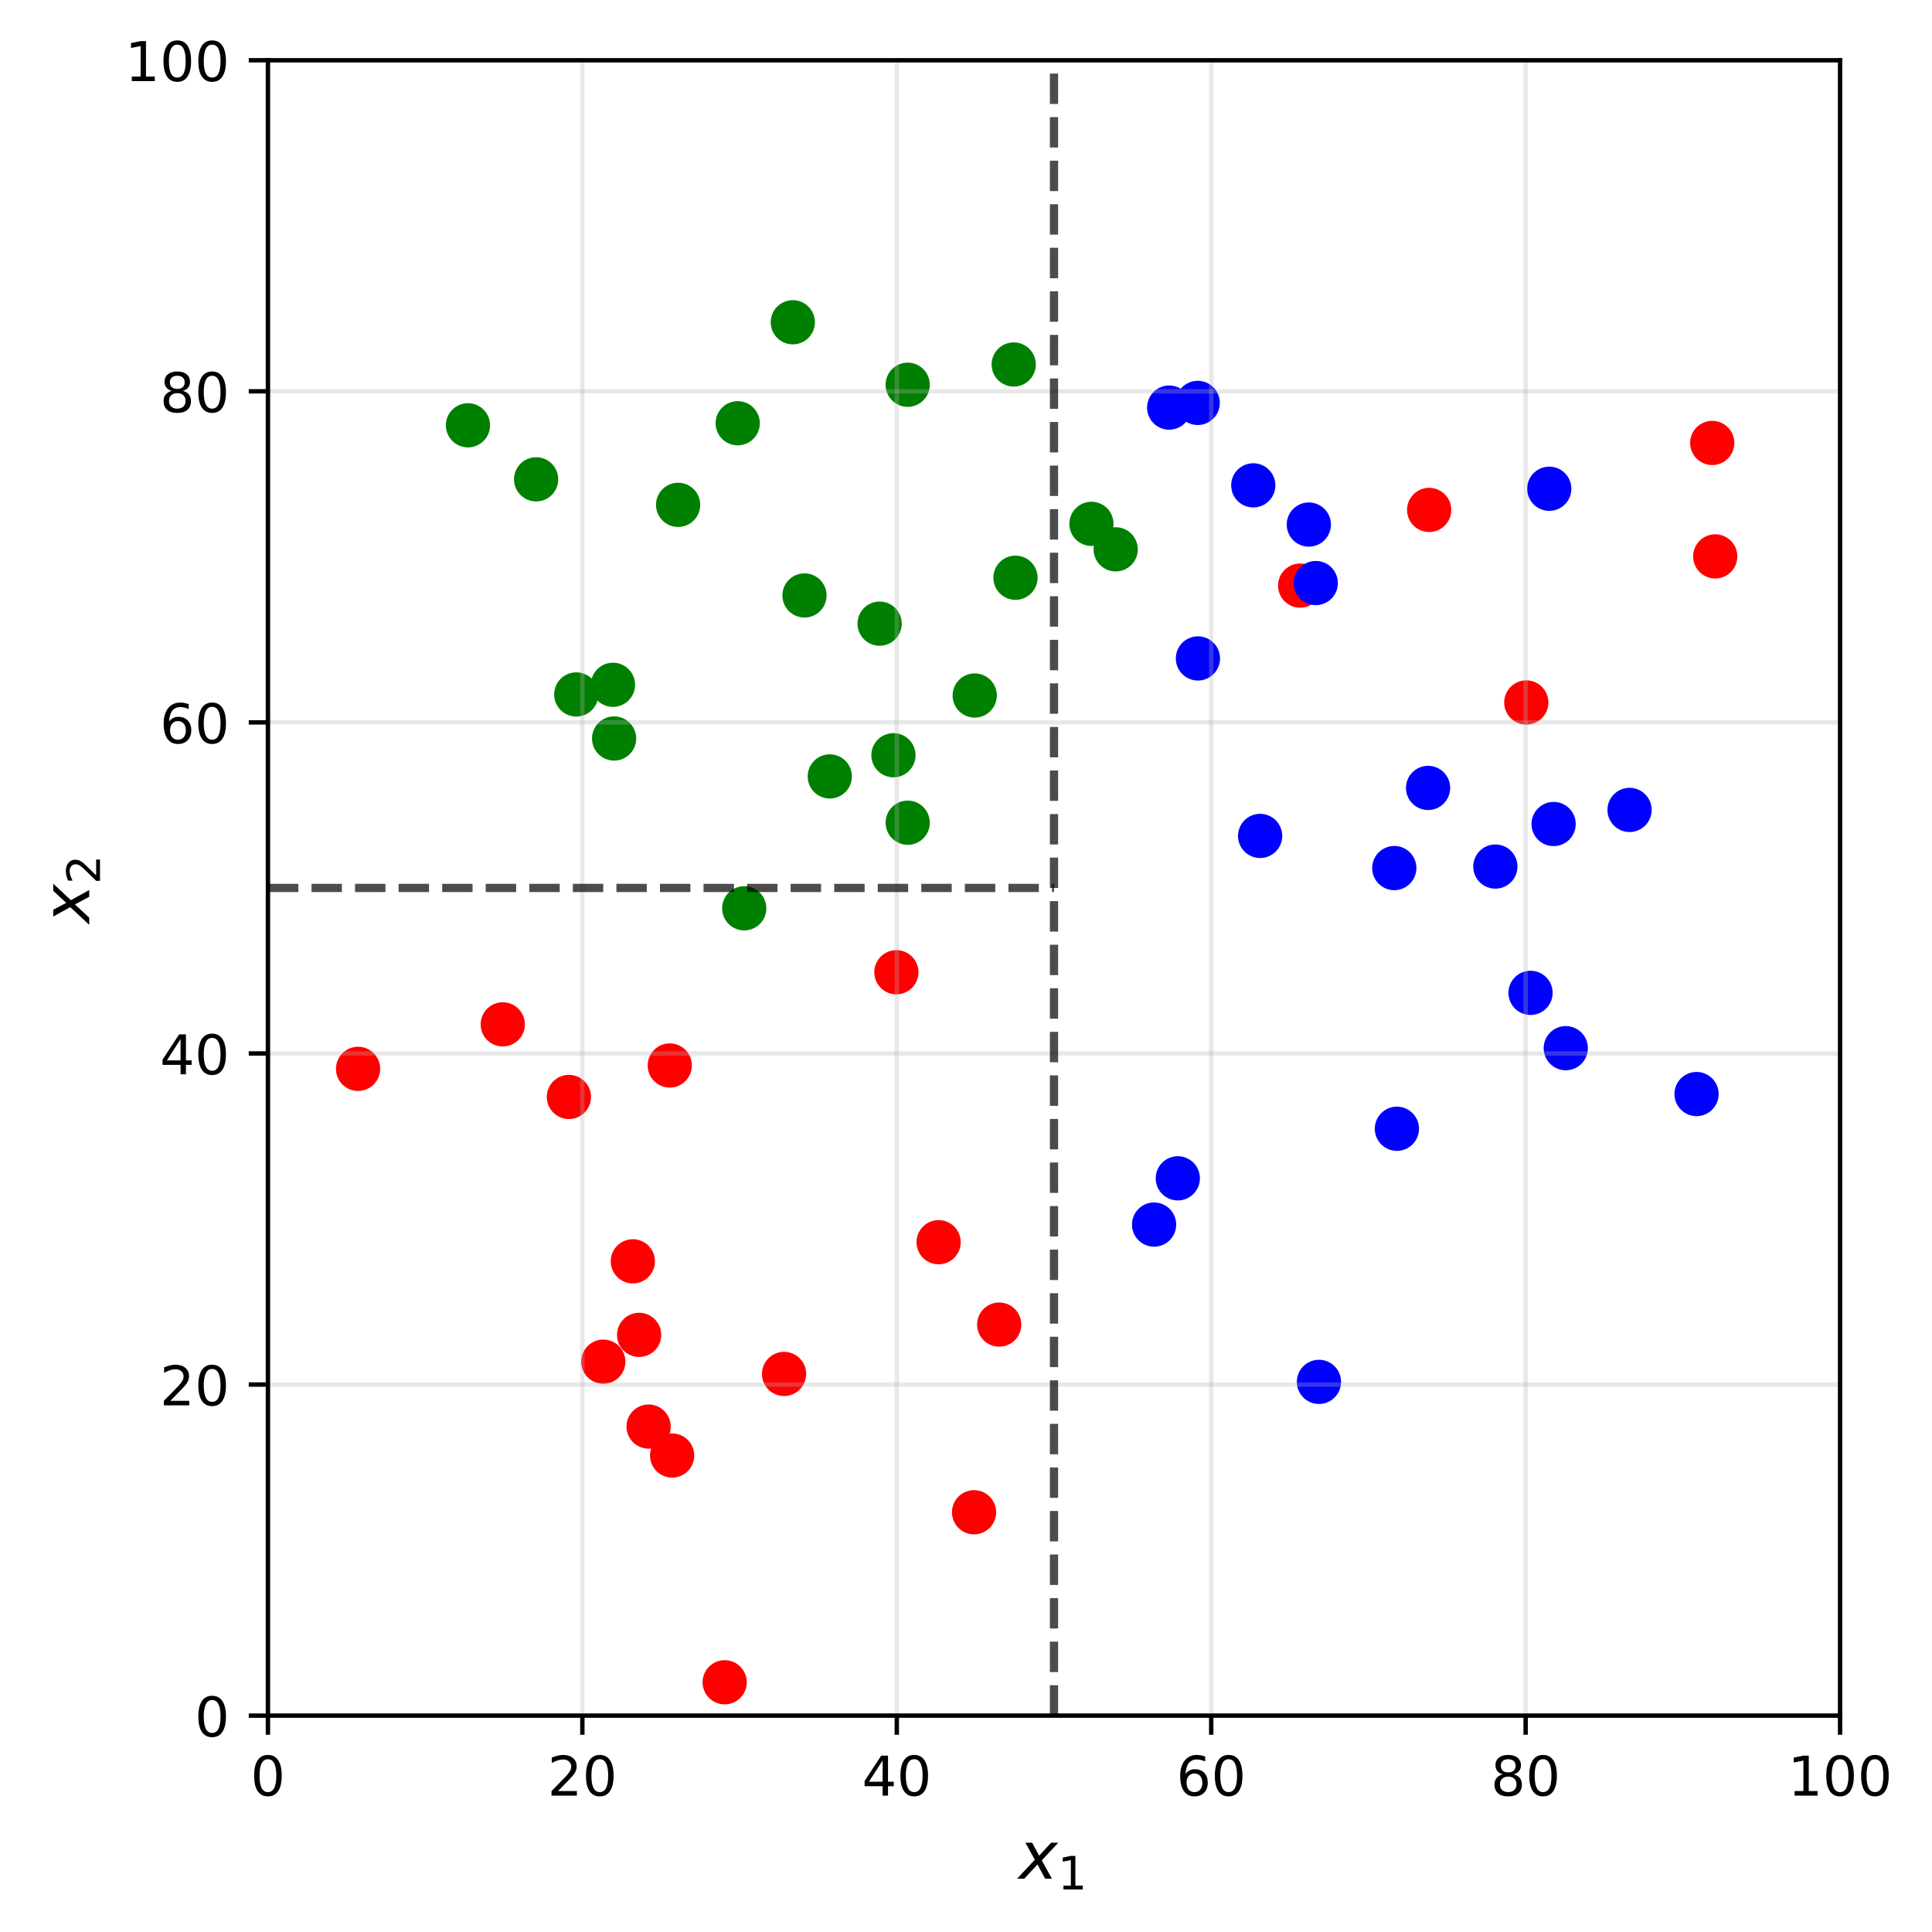
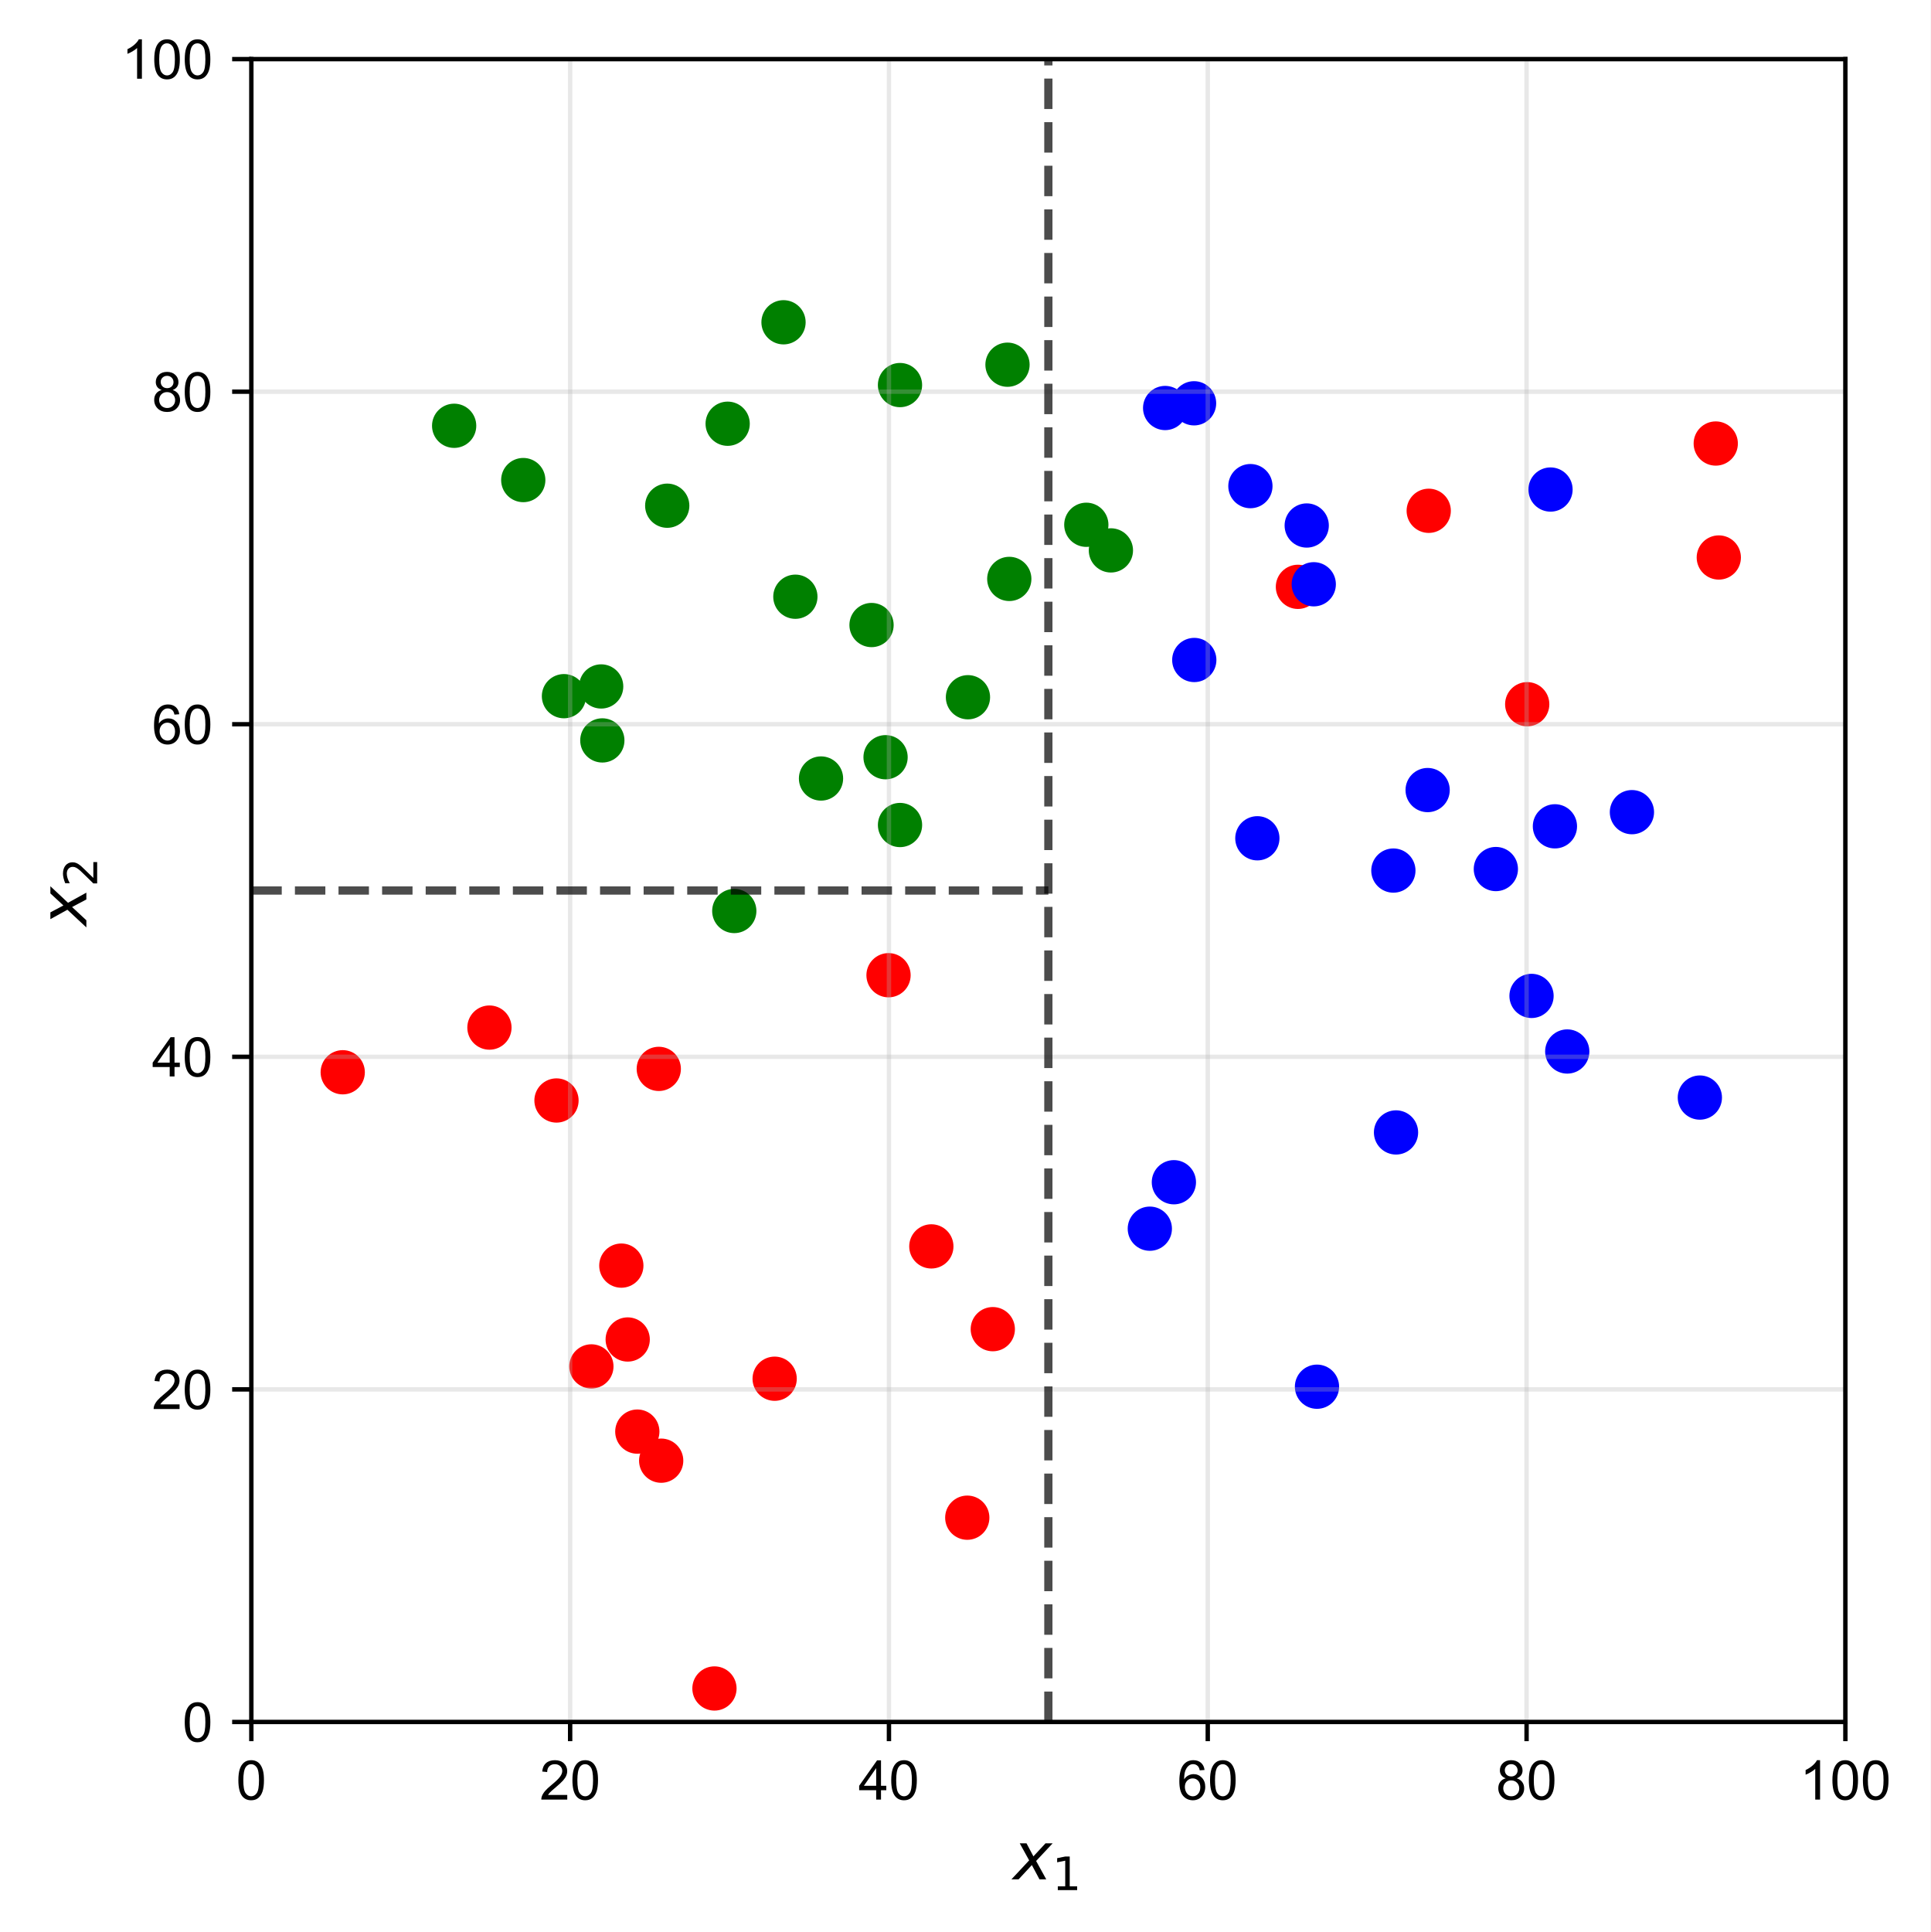
- <svg xmlns="http://www.w3.org/2000/svg" xmlns:xlink="http://www.w3.org/1999/xlink" width="352.582pt" height="352.616pt" viewBox="0 0 352.582 352.616" version="1.1">
+ <svg xmlns="http://www.w3.org/2000/svg" xmlns:xlink="http://www.w3.org/1999/xlink" width="352.116pt" height="352.332pt" viewBox="0 0 352.116 352.332" version="1.1">
  <defs>
    <style type="text/css">*{stroke-linejoin: round; stroke-linecap: butt}</style>
  </defs>
  <g id="figure_1">
    <g id="patch_1">
-       <path d="M 0 352.616  L 352.582 352.616  L 352.582 0  L 0 0  z " style="fill: #ffffff" />
+       <path d="M 0 352.332  L 352.116 352.332  L 352.116 0  L 0 0  z " style="fill: #ffffff" />
    </g>
    <g id="axes_1">
      <g id="patch_2">
-         <path d="M 48.901 313.124  L 335.839 313.124  L 335.839 10.999  L 48.901 10.999  z " style="fill: #ffffff" />
+         <path d="M 45.84 314.029  L 336.575 314.029  L 336.575 10.779  L 45.84 10.779  z " style="fill: #ffffff" />
      </g>
      <g id="PathCollection_1">
        <defs>
-           <path id="mabe522d9d9" d="M 0 3.536  C 0.938 3.536 1.837 3.163 2.5 2.5  C 3.163 1.837 3.536 0.938 3.536 0  C 3.536 -0.938 3.163 -1.837 2.5 -2.5  C 1.837 -3.163 0.938 -3.536 0 -3.536  C -0.938 -3.536 -1.837 -3.163 -2.5 -2.5  C -3.163 -1.837 -3.536 -0.938 -3.536 0  C -3.536 0.938 -3.163 1.837 -2.5 2.5  C -1.837 3.163 -0.938 3.536 0 3.536  z " style="stroke: #ff0000" />
+           <path id="m8b037ed277" d="M 0 3.536  C 0.938 3.536 1.837 3.163 2.5 2.5  C 3.163 1.837 3.536 0.938 3.536 0  C 3.536 -0.938 3.163 -1.837 2.5 -2.5  C 1.837 -3.163 0.938 -3.536 0 -3.536  C -0.938 -3.536 -1.837 -3.163 -2.5 -2.5  C -3.163 -1.837 -3.536 -0.938 -3.536 0  C -3.536 0.938 -3.163 1.837 -2.5 2.5  C -1.837 3.163 -0.938 3.536 0 3.536  z " style="stroke: #ff0000" />
        </defs>
-         <g clip-path="url(#p6d061e0128)">
-           <use xlink:href="#mabe522d9d9" x="103.832" y="200.209" style="fill: #ff0000; stroke: #ff0000" />
-           <use xlink:href="#mabe522d9d9" x="163.6" y="177.448" style="fill: #ff0000; stroke: #ff0000" />
-           <use xlink:href="#mabe522d9d9" x="143.102" y="250.761" style="fill: #ff0000; stroke: #ff0000" />
-           <use xlink:href="#mabe522d9d9" x="91.761" y="186.962" style="fill: #ff0000; stroke: #ff0000" />
-           <use xlink:href="#mabe522d9d9" x="118.38" y="260.37" style="fill: #ff0000; stroke: #ff0000" />
-           <use xlink:href="#mabe522d9d9" x="182.368" y="241.755" style="fill: #ff0000; stroke: #ff0000" />
-           <use xlink:href="#mabe522d9d9" x="65.352" y="195.081" style="fill: #ff0000; stroke: #ff0000" />
-           <use xlink:href="#mabe522d9d9" x="122.675" y="265.651" style="fill: #ff0000; stroke: #ff0000" />
-           <use xlink:href="#mabe522d9d9" x="171.307" y="226.719" style="fill: #ff0000; stroke: #ff0000" />
-           <use xlink:href="#mabe522d9d9" x="110.112" y="248.522" style="fill: #ff0000; stroke: #ff0000" />
-           <use xlink:href="#mabe522d9d9" x="115.503" y="230.21" style="fill: #ff0000; stroke: #ff0000" />
-           <use xlink:href="#mabe522d9d9" x="132.265" y="307.039" style="fill: #ff0000; stroke: #ff0000" />
-           <use xlink:href="#mabe522d9d9" x="177.776" y="276.009" style="fill: #ff0000; stroke: #ff0000" />
-           <use xlink:href="#mabe522d9d9" x="116.65" y="243.632" style="fill: #ff0000; stroke: #ff0000" />
-           <use xlink:href="#mabe522d9d9" x="122.243" y="194.466" style="fill: #ff0000; stroke: #ff0000" />
-           <use xlink:href="#mabe522d9d9" x="237.294" y="106.883" style="fill: #ff0000; stroke: #ff0000" />
-           <use xlink:href="#mabe522d9d9" x="313.054" y="101.551" style="fill: #ff0000; stroke: #ff0000" />
-           <use xlink:href="#mabe522d9d9" x="312.505" y="80.844" style="fill: #ff0000; stroke: #ff0000" />
-           <use xlink:href="#mabe522d9d9" x="278.568" y="128.21" style="fill: #ff0000; stroke: #ff0000" />
-           <use xlink:href="#mabe522d9d9" x="260.839" y="93.068" style="fill: #ff0000; stroke: #ff0000" />
+         <g clip-path="url(#pfef171bf52)">
+           <use xlink:href="#m8b037ed277" x="101.498" y="200.693" style="fill: #ff0000; stroke: #ff0000" />
+           <use xlink:href="#m8b037ed277" x="162.057" y="177.847" style="fill: #ff0000; stroke: #ff0000" />
+           <use xlink:href="#m8b037ed277" x="141.288" y="251.433" style="fill: #ff0000; stroke: #ff0000" />
+           <use xlink:href="#m8b037ed277" x="89.267" y="187.397" style="fill: #ff0000; stroke: #ff0000" />
+           <use xlink:href="#m8b037ed277" x="116.239" y="261.078" style="fill: #ff0000; stroke: #ff0000" />
+           <use xlink:href="#m8b037ed277" x="181.074" y="242.394" style="fill: #ff0000; stroke: #ff0000" />
+           <use xlink:href="#m8b037ed277" x="62.509" y="195.546" style="fill: #ff0000; stroke: #ff0000" />
+           <use xlink:href="#m8b037ed277" x="120.591" y="266.379" style="fill: #ff0000; stroke: #ff0000" />
+           <use xlink:href="#m8b037ed277" x="169.866" y="227.301" style="fill: #ff0000; stroke: #ff0000" />
+           <use xlink:href="#m8b037ed277" x="107.862" y="249.187" style="fill: #ff0000; stroke: #ff0000" />
+           <use xlink:href="#m8b037ed277" x="113.323" y="230.806" style="fill: #ff0000; stroke: #ff0000" />
+           <use xlink:href="#m8b037ed277" x="130.307" y="307.921" style="fill: #ff0000; stroke: #ff0000" />
+           <use xlink:href="#m8b037ed277" x="176.42" y="276.776" style="fill: #ff0000; stroke: #ff0000" />
+           <use xlink:href="#m8b037ed277" x="114.486" y="244.278" style="fill: #ff0000; stroke: #ff0000" />
+           <use xlink:href="#m8b037ed277" x="120.153" y="194.929" style="fill: #ff0000; stroke: #ff0000" />
+           <use xlink:href="#m8b037ed277" x="236.726" y="107.019" style="fill: #ff0000; stroke: #ff0000" />
+           <use xlink:href="#m8b037ed277" x="313.488" y="101.668" style="fill: #ff0000; stroke: #ff0000" />
+           <use xlink:href="#m8b037ed277" x="312.932" y="80.884" style="fill: #ff0000; stroke: #ff0000" />
+           <use xlink:href="#m8b037ed277" x="278.546" y="128.426" style="fill: #ff0000; stroke: #ff0000" />
+           <use xlink:href="#m8b037ed277" x="260.582" y="93.153" style="fill: #ff0000; stroke: #ff0000" />
        </g>
      </g>
      <g id="PathCollection_2">
        <defs>
-           <path id="m14fec4aeec" d="M 0 3.536  C 0.938 3.536 1.837 3.163 2.5 2.5  C 3.163 1.837 3.536 0.938 3.536 0  C 3.536 -0.938 3.163 -1.837 2.5 -2.5  C 1.837 -3.163 0.938 -3.536 0 -3.536  C -0.938 -3.536 -1.837 -3.163 -2.5 -2.5  C -3.163 -1.837 -3.536 -0.938 -3.536 0  C -3.536 0.938 -3.163 1.837 -2.5 2.5  C -1.837 3.163 -0.938 3.536 0 3.536  z " style="stroke: #008000" />
+           <path id="mf9c77f0fd3" d="M 0 3.536  C 0.938 3.536 1.837 3.163 2.5 2.5  C 3.163 1.837 3.536 0.938 3.536 0  C 3.536 -0.938 3.163 -1.837 2.5 -2.5  C 1.837 -3.163 0.938 -3.536 0 -3.536  C -0.938 -3.536 -1.837 -3.163 -2.5 -2.5  C -3.163 -1.837 -3.536 -0.938 -3.536 0  C -3.536 0.938 -3.163 1.837 -2.5 2.5  C -1.837 3.163 -0.938 3.536 0 3.536  z " style="stroke: #008000" />
        </defs>
-         <g clip-path="url(#p6d061e0128)">
-           <use xlink:href="#m14fec4aeec" x="111.874" y="124.982" style="fill: #008000; stroke: #008000" />
-           <use xlink:href="#m14fec4aeec" x="85.409" y="77.622" style="fill: #008000; stroke: #008000" />
-           <use xlink:href="#m14fec4aeec" x="123.766" y="92.142" style="fill: #008000; stroke: #008000" />
-           <use xlink:href="#m14fec4aeec" x="151.447" y="141.707" style="fill: #008000; stroke: #008000" />
-           <use xlink:href="#m14fec4aeec" x="144.698" y="58.817" style="fill: #008000; stroke: #008000" />
-           <use xlink:href="#m14fec4aeec" x="134.643" y="77.248" style="fill: #008000; stroke: #008000" />
-           <use xlink:href="#m14fec4aeec" x="203.628" y="100.262" style="fill: #008000; stroke: #008000" />
-           <use xlink:href="#m14fec4aeec" x="146.83" y="108.679" style="fill: #008000; stroke: #008000" />
-           <use xlink:href="#m14fec4aeec" x="163.066" y="137.84" style="fill: #008000; stroke: #008000" />
-           <use xlink:href="#m14fec4aeec" x="199.203" y="95.609" style="fill: #008000; stroke: #008000" />
-           <use xlink:href="#m14fec4aeec" x="97.85" y="87.484" style="fill: #008000; stroke: #008000" />
-           <use xlink:href="#m14fec4aeec" x="105.176" y="126.748" style="fill: #008000; stroke: #008000" />
-           <use xlink:href="#m14fec4aeec" x="185.016" y="66.524" style="fill: #008000; stroke: #008000" />
-           <use xlink:href="#m14fec4aeec" x="112.083" y="134.786" style="fill: #008000; stroke: #008000" />
-           <use xlink:href="#m14fec4aeec" x="135.834" y="165.781" style="fill: #008000; stroke: #008000" />
-           <use xlink:href="#m14fec4aeec" x="165.665" y="70.224" style="fill: #008000; stroke: #008000" />
-           <use xlink:href="#m14fec4aeec" x="160.54" y="113.823" style="fill: #008000; stroke: #008000" />
-           <use xlink:href="#m14fec4aeec" x="185.337" y="105.444" style="fill: #008000; stroke: #008000" />
-           <use xlink:href="#m14fec4aeec" x="177.898" y="126.94" style="fill: #008000; stroke: #008000" />
-           <use xlink:href="#m14fec4aeec" x="165.667" y="150.157" style="fill: #008000; stroke: #008000" />
+         <g clip-path="url(#pfef171bf52)">
+           <use xlink:href="#mf9c77f0fd3" x="109.646" y="125.186" style="fill: #008000; stroke: #008000" />
+           <use xlink:href="#mf9c77f0fd3" x="82.831" y="77.65" style="fill: #008000; stroke: #008000" />
+           <use xlink:href="#mf9c77f0fd3" x="121.696" y="92.224" style="fill: #008000; stroke: #008000" />
+           <use xlink:href="#mf9c77f0fd3" x="149.743" y="141.973" style="fill: #008000; stroke: #008000" />
+           <use xlink:href="#mf9c77f0fd3" x="142.905" y="58.774" style="fill: #008000; stroke: #008000" />
+           <use xlink:href="#mf9c77f0fd3" x="132.717" y="77.274" style="fill: #008000; stroke: #008000" />
+           <use xlink:href="#mf9c77f0fd3" x="202.615" y="100.374" style="fill: #008000; stroke: #008000" />
+           <use xlink:href="#mf9c77f0fd3" x="145.065" y="108.822" style="fill: #008000; stroke: #008000" />
+           <use xlink:href="#mf9c77f0fd3" x="161.516" y="138.092" style="fill: #008000; stroke: #008000" />
+           <use xlink:href="#mf9c77f0fd3" x="198.131" y="95.703" style="fill: #008000; stroke: #008000" />
+           <use xlink:href="#mf9c77f0fd3" x="95.437" y="87.548" style="fill: #008000; stroke: #008000" />
+           <use xlink:href="#mf9c77f0fd3" x="102.859" y="126.959" style="fill: #008000; stroke: #008000" />
+           <use xlink:href="#mf9c77f0fd3" x="183.756" y="66.51" style="fill: #008000; stroke: #008000" />
+           <use xlink:href="#mf9c77f0fd3" x="109.858" y="135.027" style="fill: #008000; stroke: #008000" />
+           <use xlink:href="#mf9c77f0fd3" x="133.924" y="166.137" style="fill: #008000; stroke: #008000" />
+           <use xlink:href="#mf9c77f0fd3" x="164.149" y="70.224" style="fill: #008000; stroke: #008000" />
+           <use xlink:href="#mf9c77f0fd3" x="158.957" y="113.986" style="fill: #008000; stroke: #008000" />
+           <use xlink:href="#mf9c77f0fd3" x="184.081" y="105.576" style="fill: #008000; stroke: #008000" />
+           <use xlink:href="#mf9c77f0fd3" x="176.544" y="127.152" style="fill: #008000; stroke: #008000" />
+           <use xlink:href="#mf9c77f0fd3" x="164.152" y="150.455" style="fill: #008000; stroke: #008000" />
        </g>
      </g>
      <g id="PathCollection_3">
        <defs>
-           <path id="mbf7eea34bd" d="M 0 3.536  C 0.938 3.536 1.837 3.163 2.5 2.5  C 3.163 1.837 3.536 0.938 3.536 0  C 3.536 -0.938 3.163 -1.837 2.5 -2.5  C 1.837 -3.163 0.938 -3.536 0 -3.536  C -0.938 -3.536 -1.837 -3.163 -2.5 -2.5  C -3.163 -1.837 -3.536 -0.938 -3.536 0  C -3.536 0.938 -3.163 1.837 -2.5 2.5  C -1.837 3.163 -0.938 3.536 0 3.536  z " style="stroke: #0000ff" />
+           <path id="ma1adfb21c5" d="M 0 3.536  C 0.938 3.536 1.837 3.163 2.5 2.5  C 3.163 1.837 3.536 0.938 3.536 0  C 3.536 -0.938 3.163 -1.837 2.5 -2.5  C 1.837 -3.163 0.938 -3.536 0 -3.536  C -0.938 -3.536 -1.837 -3.163 -2.5 -2.5  C -3.163 -1.837 -3.536 -0.938 -3.536 0  C -3.536 0.938 -3.163 1.837 -2.5 2.5  C -1.837 3.163 -0.938 3.536 0 3.536  z " style="stroke: #0000ff" />
        </defs>
-         <g clip-path="url(#p6d061e0128)">
-           <use xlink:href="#mbf7eea34bd" x="285.775" y="191.307" style="fill: #0000ff; stroke: #0000ff" />
-           <use xlink:href="#mbf7eea34bd" x="229.991" y="152.568" style="fill: #0000ff; stroke: #0000ff" />
-           <use xlink:href="#mbf7eea34bd" x="297.416" y="147.822" style="fill: #0000ff; stroke: #0000ff" />
-           <use xlink:href="#mbf7eea34bd" x="272.922" y="158.158" style="fill: #0000ff; stroke: #0000ff" />
-           <use xlink:href="#mbf7eea34bd" x="240.726" y="252.212" style="fill: #0000ff; stroke: #0000ff" />
-           <use xlink:href="#mbf7eea34bd" x="218.599" y="73.537" style="fill: #0000ff; stroke: #0000ff" />
-           <use xlink:href="#mbf7eea34bd" x="228.74" y="88.583" style="fill: #0000ff; stroke: #0000ff" />
-           <use xlink:href="#mbf7eea34bd" x="214.966" y="215.06" style="fill: #0000ff; stroke: #0000ff" />
-           <use xlink:href="#mbf7eea34bd" x="309.645" y="199.678" style="fill: #0000ff; stroke: #0000ff" />
-           <use xlink:href="#mbf7eea34bd" x="254.476" y="158.434" style="fill: #0000ff; stroke: #0000ff" />
-           <use xlink:href="#mbf7eea34bd" x="282.761" y="89.205" style="fill: #0000ff; stroke: #0000ff" />
-           <use xlink:href="#mbf7eea34bd" x="213.392" y="74.392" style="fill: #0000ff; stroke: #0000ff" />
-           <use xlink:href="#mbf7eea34bd" x="254.952" y="206.013" style="fill: #0000ff; stroke: #0000ff" />
-           <use xlink:href="#mbf7eea34bd" x="283.555" y="150.395" style="fill: #0000ff; stroke: #0000ff" />
-           <use xlink:href="#mbf7eea34bd" x="240.145" y="106.416" style="fill: #0000ff; stroke: #0000ff" />
-           <use xlink:href="#mbf7eea34bd" x="279.344" y="181.21" style="fill: #0000ff; stroke: #0000ff" />
-           <use xlink:href="#mbf7eea34bd" x="218.637" y="120.174" style="fill: #0000ff; stroke: #0000ff" />
-           <use xlink:href="#mbf7eea34bd" x="210.634" y="223.501" style="fill: #0000ff; stroke: #0000ff" />
-           <use xlink:href="#mbf7eea34bd" x="260.644" y="143.808" style="fill: #0000ff; stroke: #0000ff" />
-           <use xlink:href="#mbf7eea34bd" x="238.878" y="95.74" style="fill: #0000ff; stroke: #0000ff" />
+         <g clip-path="url(#pfef171bf52)">
+           <use xlink:href="#ma1adfb21c5" x="285.848" y="191.758" style="fill: #0000ff; stroke: #0000ff" />
+           <use xlink:href="#ma1adfb21c5" x="229.327" y="152.875" style="fill: #0000ff; stroke: #0000ff" />
+           <use xlink:href="#ma1adfb21c5" x="297.644" y="148.111" style="fill: #0000ff; stroke: #0000ff" />
+           <use xlink:href="#ma1adfb21c5" x="272.826" y="158.486" style="fill: #0000ff; stroke: #0000ff" />
+           <use xlink:href="#ma1adfb21c5" x="240.203" y="252.89" style="fill: #0000ff; stroke: #0000ff" />
+           <use xlink:href="#ma1adfb21c5" x="217.783" y="73.549" style="fill: #0000ff; stroke: #0000ff" />
+           <use xlink:href="#ma1adfb21c5" x="228.059" y="88.652" style="fill: #0000ff; stroke: #0000ff" />
+           <use xlink:href="#ma1adfb21c5" x="214.102" y="215.6" style="fill: #0000ff; stroke: #0000ff" />
+           <use xlink:href="#ma1adfb21c5" x="310.034" y="200.16" style="fill: #0000ff; stroke: #0000ff" />
+           <use xlink:href="#ma1adfb21c5" x="254.135" y="158.763" style="fill: #0000ff; stroke: #0000ff" />
+           <use xlink:href="#ma1adfb21c5" x="282.795" y="89.276" style="fill: #0000ff; stroke: #0000ff" />
+           <use xlink:href="#ma1adfb21c5" x="212.508" y="74.407" style="fill: #0000ff; stroke: #0000ff" />
+           <use xlink:href="#ma1adfb21c5" x="254.618" y="206.519" style="fill: #0000ff; stroke: #0000ff" />
+           <use xlink:href="#ma1adfb21c5" x="283.599" y="150.694" style="fill: #0000ff; stroke: #0000ff" />
+           <use xlink:href="#ma1adfb21c5" x="239.614" y="106.551" style="fill: #0000ff; stroke: #0000ff" />
+           <use xlink:href="#ma1adfb21c5" x="279.332" y="181.623" style="fill: #0000ff; stroke: #0000ff" />
+           <use xlink:href="#ma1adfb21c5" x="217.822" y="120.36" style="fill: #0000ff; stroke: #0000ff" />
+           <use xlink:href="#ma1adfb21c5" x="209.714" y="224.072" style="fill: #0000ff; stroke: #0000ff" />
+           <use xlink:href="#ma1adfb21c5" x="260.385" y="144.082" style="fill: #0000ff; stroke: #0000ff" />
+           <use xlink:href="#ma1adfb21c5" x="238.33" y="95.835" style="fill: #0000ff; stroke: #0000ff" />
        </g>
      </g>
      <g id="matplotlib.axis_1">
        <g id="xtick_1">
          <g id="line2d_1">
-             <path d="M 48.901 313.124  L 48.901 10.999  " clip-path="url(#p6d061e0128)" style="fill: none; stroke: #b0b0b0; stroke-opacity: 0.3; stroke-width: 0.8; stroke-linecap: square" />
+             <path d="M 45.84 314.029  L 45.84 10.779  " clip-path="url(#pfef171bf52)" style="fill: none; stroke: #b0b0b0; stroke-opacity: 0.3; stroke-width: 0.8; stroke-linecap: square" />
          </g>
          <g id="line2d_2">
            <defs>
-               <path id="m9ea1506f2e" d="M 0 0  L 0 3.5  " style="stroke: #000000; stroke-width: 0.8" />
+               <path id="m98694cc603" d="M 0 0  L 0 3.5  " style="stroke: #000000; stroke-width: 0.8" />
            </defs>
            <g>
-               <use xlink:href="#m9ea1506f2e" x="48.901" y="313.124" style="stroke: #000000; stroke-width: 0.8" />
+               <use xlink:href="#m98694cc603" x="45.84" y="314.029" style="stroke: #000000; stroke-width: 0.8" />
            </g>
          </g>
          <g id="text_1">
-             <g transform="translate(45.72 327.7227) scale(0.1 -0.1)">
-               <defs>
-                 <path id="DejaVuSans-30" d="M 2034 4250  Q 1547 4250 1301 3770  Q 1056 3291 1056 2328  Q 1056 1369 1301 889  Q 1547 409 2034 409  Q 2525 409 2770 889  Q 3016 1369 3016 2328  Q 3016 3291 2770 3770  Q 2525 4250 2034 4250  z M 2034 4750  Q 2819 4750 3233 4129  Q 3647 3509 3647 2328  Q 3647 1150 3233 529  Q 2819 -91 2034 -91  Q 1250 -91 836 529  Q 422 1150 422 2328  Q 422 3509 836 4129  Q 1250 4750 2034 4750  z " transform="scale(0.015625)" />
-               </defs>
-               <use xlink:href="#DejaVuSans-30" />
+             <g transform="translate(43.05984 328.1867) scale(0.1 -0.1)">
+               <defs>
+                 <path id="ArialMT-30" d="M 266 2259  Q 266 3072 433 3567  Q 600 4063 929 4331  Q 1259 4600 1759 4600  Q 2128 4600 2406 4451  Q 2684 4303 2865 4023  Q 3047 3744 3150 3342  Q 3253 2941 3253 2259  Q 3253 1453 3087 958  Q 2922 463 2592 192  Q 2263 -78 1759 -78  Q 1097 -78 719 397  Q 266 969 266 2259  z M 844 2259  Q 844 1131 1108 757  Q 1372 384 1759 384  Q 2147 384 2411 759  Q 2675 1134 2675 2259  Q 2675 3391 2411 3762  Q 2147 4134 1753 4134  Q 1366 4134 1134 3806  Q 844 3388 844 2259  z " transform="scale(0.015625)" />
+               </defs>
+               <use xlink:href="#ArialMT-30" />
            </g>
          </g>
        </g>
        <g id="xtick_2">
          <g id="line2d_3">
-             <path d="M 106.289 313.124  L 106.289 10.999  " clip-path="url(#p6d061e0128)" style="fill: none; stroke: #b0b0b0; stroke-opacity: 0.3; stroke-width: 0.8; stroke-linecap: square" />
+             <path d="M 103.987 314.029  L 103.987 10.779  " clip-path="url(#pfef171bf52)" style="fill: none; stroke: #b0b0b0; stroke-opacity: 0.3; stroke-width: 0.8; stroke-linecap: square" />
          </g>
          <g id="line2d_4">
            <g>
-               <use xlink:href="#m9ea1506f2e" x="106.289" y="313.124" style="stroke: #000000; stroke-width: 0.8" />
+               <use xlink:href="#m98694cc603" x="103.987" y="314.029" style="stroke: #000000; stroke-width: 0.8" />
            </g>
          </g>
          <g id="text_2">
-             <g transform="translate(99.92625 327.7227) scale(0.1 -0.1)">
-               <defs>
-                 <path id="DejaVuSans-32" d="M 1228 531  L 3431 531  L 3431 0  L 469 0  L 469 531  Q 828 903 1448 1529  Q 2069 2156 2228 2338  Q 2531 2678 2651 2914  Q 2772 3150 2772 3378  Q 2772 3750 2511 3984  Q 2250 4219 1831 4219  Q 1534 4219 1204 4116  Q 875 4013 500 3803  L 500 4441  Q 881 4594 1212 4672  Q 1544 4750 1819 4750  Q 2544 4750 2975 4387  Q 3406 4025 3406 3419  Q 3406 3131 3298 2873  Q 3191 2616 2906 2266  Q 2828 2175 2409 1742  Q 1991 1309 1228 531  z " transform="scale(0.015625)" />
-               </defs>
-               <use xlink:href="#DejaVuSans-32" />
-               <use xlink:href="#DejaVuSans-30" transform="translate(63.62305 0)" />
+             <g transform="translate(98.42625 328.1867) scale(0.1 -0.1)">
+               <defs>
+                 <path id="ArialMT-32" d="M 3222 541  L 3222 0  L 194 0  Q 188 203 259 391  Q 375 700 629 1000  Q 884 1300 1366 1694  Q 2113 2306 2375 2664  Q 2638 3022 2638 3341  Q 2638 3675 2398 3904  Q 2159 4134 1775 4134  Q 1369 4134 1125 3890  Q 881 3647 878 3216  L 300 3275  Q 359 3922 746 4261  Q 1134 4600 1788 4600  Q 2447 4600 2831 4234  Q 3216 3869 3216 3328  Q 3216 3053 3103 2787  Q 2991 2522 2730 2228  Q 2469 1934 1863 1422  Q 1356 997 1212 845  Q 1069 694 975 541  L 3222 541  z " transform="scale(0.015625)" />
+               </defs>
+               <use xlink:href="#ArialMT-32" />
+               <use xlink:href="#ArialMT-30" transform="translate(55.61523 0)" />
            </g>
          </g>
        </g>
        <g id="xtick_3">
          <g id="line2d_5">
-             <path d="M 163.676 313.124  L 163.676 10.999  " clip-path="url(#p6d061e0128)" style="fill: none; stroke: #b0b0b0; stroke-opacity: 0.3; stroke-width: 0.8; stroke-linecap: square" />
+             <path d="M 162.134 314.029  L 162.134 10.779  " clip-path="url(#pfef171bf52)" style="fill: none; stroke: #b0b0b0; stroke-opacity: 0.3; stroke-width: 0.8; stroke-linecap: square" />
          </g>
          <g id="line2d_6">
            <g>
-               <use xlink:href="#m9ea1506f2e" x="163.676" y="313.124" style="stroke: #000000; stroke-width: 0.8" />
+               <use xlink:href="#m98694cc603" x="162.134" y="314.029" style="stroke: #000000; stroke-width: 0.8" />
            </g>
          </g>
          <g id="text_3">
-             <g transform="translate(157.3137 327.7227) scale(0.1 -0.1)">
-               <defs>
-                 <path id="DejaVuSans-34" d="M 2419 4116  L 825 1625  L 2419 1625  L 2419 4116  z M 2253 4666  L 3047 4666  L 3047 1625  L 3713 1625  L 3713 1100  L 3047 1100  L 3047 0  L 2419 0  L 2419 1100  L 313 1100  L 313 1709  L 2253 4666  z " transform="scale(0.015625)" />
-               </defs>
-               <use xlink:href="#DejaVuSans-34" />
-               <use xlink:href="#DejaVuSans-30" transform="translate(63.62305 0)" />
+             <g transform="translate(156.5731 328.1867) scale(0.1 -0.1)">
+               <defs>
+                 <path id="ArialMT-34" d="M 2069 0  L 2069 1097  L 81 1097  L 81 1613  L 2172 4581  L 2631 4581  L 2631 1613  L 3250 1613  L 3250 1097  L 2631 1097  L 2631 0  L 2069 0  z M 2069 1613  L 2069 3678  L 634 1613  L 2069 1613  z " transform="scale(0.015625)" />
+               </defs>
+               <use xlink:href="#ArialMT-34" />
+               <use xlink:href="#ArialMT-30" transform="translate(55.61523 0)" />
            </g>
          </g>
        </g>
        <g id="xtick_4">
          <g id="line2d_7">
-             <path d="M 221.064 313.124  L 221.064 10.999  " clip-path="url(#p6d061e0128)" style="fill: none; stroke: #b0b0b0; stroke-opacity: 0.3; stroke-width: 0.8; stroke-linecap: square" />
+             <path d="M 220.281 314.029  L 220.281 10.779  " clip-path="url(#pfef171bf52)" style="fill: none; stroke: #b0b0b0; stroke-opacity: 0.3; stroke-width: 0.8; stroke-linecap: square" />
          </g>
          <g id="line2d_8">
            <g>
-               <use xlink:href="#m9ea1506f2e" x="221.064" y="313.124" style="stroke: #000000; stroke-width: 0.8" />
+               <use xlink:href="#m98694cc603" x="220.281" y="314.029" style="stroke: #000000; stroke-width: 0.8" />
            </g>
          </g>
          <g id="text_4">
-             <g transform="translate(214.7012 327.7227) scale(0.1 -0.1)">
-               <defs>
-                 <path id="DejaVuSans-36" d="M 2113 2584  Q 1688 2584 1439 2293  Q 1191 2003 1191 1497  Q 1191 994 1439 701  Q 1688 409 2113 409  Q 2538 409 2786 701  Q 3034 994 3034 1497  Q 3034 2003 2786 2293  Q 2538 2584 2113 2584  z M 3366 4563  L 3366 3988  Q 3128 4100 2886 4159  Q 2644 4219 2406 4219  Q 1781 4219 1451 3797  Q 1122 3375 1075 2522  Q 1259 2794 1537 2939  Q 1816 3084 2150 3084  Q 2853 3084 3261 2657  Q 3669 2231 3669 1497  Q 3669 778 3244 343  Q 2819 -91 2113 -91  Q 1303 -91 875 529  Q 447 1150 447 2328  Q 447 3434 972 4092  Q 1497 4750 2381 4750  Q 2619 4750 2861 4703  Q 3103 4656 3366 4563  z " transform="scale(0.015625)" />
-               </defs>
-               <use xlink:href="#DejaVuSans-36" />
-               <use xlink:href="#DejaVuSans-30" transform="translate(63.62305 0)" />
+             <g transform="translate(214.72 328.1867) scale(0.1 -0.1)">
+               <defs>
+                 <path id="ArialMT-36" d="M 3184 3459  L 2625 3416  Q 2550 3747 2413 3897  Q 2184 4138 1850 4138  Q 1581 4138 1378 3988  Q 1113 3794 959 3422  Q 806 3050 800 2363  Q 1003 2672 1297 2822  Q 1591 2972 1913 2972  Q 2475 2972 2870 2558  Q 3266 2144 3266 1488  Q 3266 1056 3080 686  Q 2894 316 2569 119  Q 2244 -78 1831 -78  Q 1128 -78 684 439  Q 241 956 241 2144  Q 241 3472 731 4075  Q 1159 4600 1884 4600  Q 2425 4600 2770 4297  Q 3116 3994 3184 3459  z M 888 1484  Q 888 1194 1011 928  Q 1134 663 1356 523  Q 1578 384 1822 384  Q 2178 384 2434 671  Q 2691 959 2691 1453  Q 2691 1928 2437 2201  Q 2184 2475 1800 2475  Q 1419 2475 1153 2201  Q 888 1928 888 1484  z " transform="scale(0.015625)" />
+               </defs>
+               <use xlink:href="#ArialMT-36" />
+               <use xlink:href="#ArialMT-30" transform="translate(55.61523 0)" />
            </g>
          </g>
        </g>
        <g id="xtick_5">
          <g id="line2d_9">
-             <path d="M 278.451 313.124  L 278.451 10.999  " clip-path="url(#p6d061e0128)" style="fill: none; stroke: #b0b0b0; stroke-opacity: 0.3; stroke-width: 0.8; stroke-linecap: square" />
+             <path d="M 278.428 314.029  L 278.428 10.779  " clip-path="url(#pfef171bf52)" style="fill: none; stroke: #b0b0b0; stroke-opacity: 0.3; stroke-width: 0.8; stroke-linecap: square" />
          </g>
          <g id="line2d_10">
            <g>
-               <use xlink:href="#m9ea1506f2e" x="278.451" y="313.124" style="stroke: #000000; stroke-width: 0.8" />
+               <use xlink:href="#m98694cc603" x="278.428" y="314.029" style="stroke: #000000; stroke-width: 0.8" />
            </g>
          </g>
          <g id="text_5">
-             <g transform="translate(272.0888 327.7227) scale(0.1 -0.1)">
-               <defs>
-                 <path id="DejaVuSans-38" d="M 2034 2216  Q 1584 2216 1326 1975  Q 1069 1734 1069 1313  Q 1069 891 1326 650  Q 1584 409 2034 409  Q 2484 409 2743 651  Q 3003 894 3003 1313  Q 3003 1734 2745 1975  Q 2488 2216 2034 2216  z M 1403 2484  Q 997 2584 770 2862  Q 544 3141 544 3541  Q 544 4100 942 4425  Q 1341 4750 2034 4750  Q 2731 4750 3128 4425  Q 3525 4100 3525 3541  Q 3525 3141 3298 2862  Q 3072 2584 2669 2484  Q 3125 2378 3379 2068  Q 3634 1759 3634 1313  Q 3634 634 3220 271  Q 2806 -91 2034 -91  Q 1263 -91 848 271  Q 434 634 434 1313  Q 434 1759 690 2068  Q 947 2378 1403 2484  z M 1172 3481  Q 1172 3119 1398 2916  Q 1625 2713 2034 2713  Q 2441 2713 2670 2916  Q 2900 3119 2900 3481  Q 2900 3844 2670 4047  Q 2441 4250 2034 4250  Q 1625 4250 1398 4047  Q 1172 3844 1172 3481  z " transform="scale(0.015625)" />
-               </defs>
-               <use xlink:href="#DejaVuSans-38" />
-               <use xlink:href="#DejaVuSans-30" transform="translate(63.62305 0)" />
+             <g transform="translate(272.8669 328.1867) scale(0.1 -0.1)">
+               <defs>
+                 <path id="ArialMT-38" d="M 1131 2484  Q 781 2613 612 2850  Q 444 3088 444 3419  Q 444 3919 803 4259  Q 1163 4600 1759 4600  Q 2359 4600 2725 4251  Q 3091 3903 3091 3403  Q 3091 3084 2923 2848  Q 2756 2613 2416 2484  Q 2838 2347 3058 2040  Q 3278 1734 3278 1309  Q 3278 722 2862 322  Q 2447 -78 1769 -78  Q 1091 -78 675 323  Q 259 725 259 1325  Q 259 1772 486 2073  Q 713 2375 1131 2484  z M 1019 3438  Q 1019 3113 1228 2906  Q 1438 2700 1772 2700  Q 2097 2700 2305 2904  Q 2513 3109 2513 3406  Q 2513 3716 2298 3927  Q 2084 4138 1766 4138  Q 1444 4138 1231 3931  Q 1019 3725 1019 3438  z M 838 1322  Q 838 1081 952 856  Q 1066 631 1291 507  Q 1516 384 1775 384  Q 2178 384 2440 643  Q 2703 903 2703 1303  Q 2703 1709 2433 1975  Q 2163 2241 1756 2241  Q 1359 2241 1098 1978  Q 838 1716 838 1322  z " transform="scale(0.015625)" />
+               </defs>
+               <use xlink:href="#ArialMT-38" />
+               <use xlink:href="#ArialMT-30" transform="translate(55.61523 0)" />
            </g>
          </g>
        </g>
        <g id="xtick_6">
          <g id="line2d_11">
-             <path d="M 335.839 313.124  L 335.839 10.999  " clip-path="url(#p6d061e0128)" style="fill: none; stroke: #b0b0b0; stroke-opacity: 0.3; stroke-width: 0.8; stroke-linecap: square" />
+             <path d="M 336.575 314.029  L 336.575 10.779  " clip-path="url(#pfef171bf52)" style="fill: none; stroke: #b0b0b0; stroke-opacity: 0.3; stroke-width: 0.8; stroke-linecap: square" />
          </g>
          <g id="line2d_12">
            <g>
-               <use xlink:href="#m9ea1506f2e" x="335.839" y="313.124" style="stroke: #000000; stroke-width: 0.8" />
+               <use xlink:href="#m98694cc603" x="336.575" y="314.029" style="stroke: #000000; stroke-width: 0.8" />
            </g>
          </g>
          <g id="text_6">
-             <g transform="translate(326.295 327.7227) scale(0.1 -0.1)">
-               <defs>
-                 <path id="DejaVuSans-31" d="M 794 531  L 1825 531  L 1825 4091  L 703 3866  L 703 4441  L 1819 4666  L 2450 4666  L 2450 531  L 3481 531  L 3481 0  L 794 0  L 794 531  z " transform="scale(0.015625)" />
-               </defs>
-               <use xlink:href="#DejaVuSans-31" />
-               <use xlink:href="#DejaVuSans-30" transform="translate(63.62305 0)" />
-               <use xlink:href="#DejaVuSans-30" transform="translate(127.2461 0)" />
+             <g transform="translate(328.2333 328.1867) scale(0.1 -0.1)">
+               <defs>
+                 <path id="ArialMT-31" d="M 2384 0  L 1822 0  L 1822 3584  Q 1619 3391 1289 3197  Q 959 3003 697 2906  L 697 3450  Q 1169 3672 1522 3987  Q 1875 4303 2022 4600  L 2384 4600  L 2384 0  z " transform="scale(0.015625)" />
+               </defs>
+               <use xlink:href="#ArialMT-31" />
+               <use xlink:href="#ArialMT-30" transform="translate(55.61523 0)" />
+               <use xlink:href="#ArialMT-30" transform="translate(111.2305 0)" />
            </g>
          </g>
        </g>
        <g id="text_7">
-           <g transform="translate(185.95 342.9205) scale(0.12 -0.12)">
+           <g transform="translate(184.7875 342.7636) scale(0.12 -0.12)">
            <defs>
              <path id="DejaVuSans-Oblique-78" d="M 3841 3500  L 2234 1784  L 3219 0  L 2559 0  L 1819 1388  L 531 0  L -166 0  L 1556 1844  L 641 3500  L 1300 3500  L 1972 2234  L 3144 3500  L 3841 3500  z " transform="scale(0.015625)" />
+               <path id="DejaVuSans-31" d="M 794 531  L 1825 531  L 1825 4091  L 703 3866  L 703 4441  L 1819 4666  L 2450 4666  L 2450 531  L 3481 531  L 3481 0  L 794 0  L 794 531  z " transform="scale(0.015625)" />
            </defs>
            <use xlink:href="#DejaVuSans-Oblique-78" transform="translate(0 0.3125)" />
            <use xlink:href="#DejaVuSans-31" transform="translate(59.17969 -16.09375) scale(0.7)" />
          </g>
        </g>
      </g>
      <g id="matplotlib.axis_2">
        <g id="ytick_1">
          <g id="line2d_13">
-             <path d="M 48.901 313.124  L 335.839 313.124  " clip-path="url(#p6d061e0128)" style="fill: none; stroke: #b0b0b0; stroke-opacity: 0.3; stroke-width: 0.8; stroke-linecap: square" />
+             <path d="M 45.84 314.029  L 336.575 314.029  " clip-path="url(#pfef171bf52)" style="fill: none; stroke: #b0b0b0; stroke-opacity: 0.3; stroke-width: 0.8; stroke-linecap: square" />
          </g>
          <g id="line2d_14">
            <defs>
-               <path id="m051272bd17" d="M 0 0  L -3.5 0  " style="stroke: #000000; stroke-width: 0.8" />
+               <path id="m4830354530" d="M 0 0  L -3.5 0  " style="stroke: #000000; stroke-width: 0.8" />
            </defs>
            <g>
-               <use xlink:href="#m051272bd17" x="48.901" y="313.124" style="stroke: #000000; stroke-width: 0.8" />
+               <use xlink:href="#m4830354530" x="45.84" y="314.029" style="stroke: #000000; stroke-width: 0.8" />
            </g>
          </g>
          <g id="text_8">
-             <g transform="translate(35.53875 316.9234) scale(0.1 -0.1)">
-               <use xlink:href="#DejaVuSans-30" />
+             <g transform="translate(33.27938 317.6078) scale(0.1 -0.1)">
+               <use xlink:href="#ArialMT-30" />
            </g>
          </g>
        </g>
        <g id="ytick_2">
          <g id="line2d_15">
-             <path d="M 48.901 252.699  L 335.839 252.699  " clip-path="url(#p6d061e0128)" style="fill: none; stroke: #b0b0b0; stroke-opacity: 0.3; stroke-width: 0.8; stroke-linecap: square" />
+             <path d="M 45.84 253.379  L 336.575 253.379  " clip-path="url(#pfef171bf52)" style="fill: none; stroke: #b0b0b0; stroke-opacity: 0.3; stroke-width: 0.8; stroke-linecap: square" />
          </g>
          <g id="line2d_16">
            <g>
-               <use xlink:href="#m051272bd17" x="48.901" y="252.699" style="stroke: #000000; stroke-width: 0.8" />
+               <use xlink:href="#m4830354530" x="45.84" y="253.379" style="stroke: #000000; stroke-width: 0.8" />
            </g>
          </g>
          <g id="text_9">
-             <g transform="translate(29.17625 256.4984) scale(0.1 -0.1)">
-               <use xlink:href="#DejaVuSans-32" />
-               <use xlink:href="#DejaVuSans-30" transform="translate(63.62305 0)" />
+             <g transform="translate(27.71844 256.9578) scale(0.1 -0.1)">
+               <use xlink:href="#ArialMT-32" />
+               <use xlink:href="#ArialMT-30" transform="translate(55.61523 0)" />
            </g>
          </g>
        </g>
        <g id="ytick_3">
          <g id="line2d_17">
-             <path d="M 48.901 192.274  L 335.839 192.274  " clip-path="url(#p6d061e0128)" style="fill: none; stroke: #b0b0b0; stroke-opacity: 0.3; stroke-width: 0.8; stroke-linecap: square" />
+             <path d="M 45.84 192.729  L 336.575 192.729  " clip-path="url(#pfef171bf52)" style="fill: none; stroke: #b0b0b0; stroke-opacity: 0.3; stroke-width: 0.8; stroke-linecap: square" />
          </g>
          <g id="line2d_18">
            <g>
-               <use xlink:href="#m051272bd17" x="48.901" y="192.274" style="stroke: #000000; stroke-width: 0.8" />
+               <use xlink:href="#m4830354530" x="45.84" y="192.729" style="stroke: #000000; stroke-width: 0.8" />
            </g>
          </g>
          <g id="text_10">
-             <g transform="translate(29.17625 196.0734) scale(0.1 -0.1)">
-               <use xlink:href="#DejaVuSans-34" />
-               <use xlink:href="#DejaVuSans-30" transform="translate(63.62305 0)" />
+             <g transform="translate(27.71844 196.3078) scale(0.1 -0.1)">
+               <use xlink:href="#ArialMT-34" />
+               <use xlink:href="#ArialMT-30" transform="translate(55.61523 0)" />
            </g>
          </g>
        </g>
        <g id="ytick_4">
          <g id="line2d_19">
-             <path d="M 48.901 131.849  L 335.839 131.849  " clip-path="url(#p6d061e0128)" style="fill: none; stroke: #b0b0b0; stroke-opacity: 0.3; stroke-width: 0.8; stroke-linecap: square" />
+             <path d="M 45.84 132.079  L 336.575 132.079  " clip-path="url(#pfef171bf52)" style="fill: none; stroke: #b0b0b0; stroke-opacity: 0.3; stroke-width: 0.8; stroke-linecap: square" />
          </g>
          <g id="line2d_20">
            <g>
-               <use xlink:href="#m051272bd17" x="48.901" y="131.849" style="stroke: #000000; stroke-width: 0.8" />
+               <use xlink:href="#m4830354530" x="45.84" y="132.079" style="stroke: #000000; stroke-width: 0.8" />
            </g>
          </g>
          <g id="text_11">
-             <g transform="translate(29.17625 135.6484) scale(0.1 -0.1)">
-               <use xlink:href="#DejaVuSans-36" />
-               <use xlink:href="#DejaVuSans-30" transform="translate(63.62305 0)" />
+             <g transform="translate(27.71844 135.6578) scale(0.1 -0.1)">
+               <use xlink:href="#ArialMT-36" />
+               <use xlink:href="#ArialMT-30" transform="translate(55.61523 0)" />
            </g>
          </g>
        </g>
        <g id="ytick_5">
          <g id="line2d_21">
-             <path d="M 48.901 71.424  L 335.839 71.424  " clip-path="url(#p6d061e0128)" style="fill: none; stroke: #b0b0b0; stroke-opacity: 0.3; stroke-width: 0.8; stroke-linecap: square" />
+             <path d="M 45.84 71.429  L 336.575 71.429  " clip-path="url(#pfef171bf52)" style="fill: none; stroke: #b0b0b0; stroke-opacity: 0.3; stroke-width: 0.8; stroke-linecap: square" />
          </g>
          <g id="line2d_22">
            <g>
-               <use xlink:href="#m051272bd17" x="48.901" y="71.424" style="stroke: #000000; stroke-width: 0.8" />
+               <use xlink:href="#m4830354530" x="45.84" y="71.429" style="stroke: #000000; stroke-width: 0.8" />
            </g>
          </g>
          <g id="text_12">
-             <g transform="translate(29.17625 75.22344) scale(0.1 -0.1)">
-               <use xlink:href="#DejaVuSans-38" />
-               <use xlink:href="#DejaVuSans-30" transform="translate(63.62305 0)" />
+             <g transform="translate(27.71844 75.00781) scale(0.1 -0.1)">
+               <use xlink:href="#ArialMT-38" />
+               <use xlink:href="#ArialMT-30" transform="translate(55.61523 0)" />
            </g>
          </g>
        </g>
        <g id="ytick_6">
          <g id="line2d_23">
-             <path d="M 48.901 10.999  L 335.839 10.999  " clip-path="url(#p6d061e0128)" style="fill: none; stroke: #b0b0b0; stroke-opacity: 0.3; stroke-width: 0.8; stroke-linecap: square" />
+             <path d="M 45.84 10.779  L 336.575 10.779  " clip-path="url(#pfef171bf52)" style="fill: none; stroke: #b0b0b0; stroke-opacity: 0.3; stroke-width: 0.8; stroke-linecap: square" />
          </g>
          <g id="line2d_24">
            <g>
-               <use xlink:href="#m051272bd17" x="48.901" y="10.999" style="stroke: #000000; stroke-width: 0.8" />
+               <use xlink:href="#m4830354530" x="45.84" y="10.779" style="stroke: #000000; stroke-width: 0.8" />
            </g>
          </g>
          <g id="text_13">
-             <g transform="translate(22.81375 14.79844) scale(0.1 -0.1)">
-               <use xlink:href="#DejaVuSans-31" />
-               <use xlink:href="#DejaVuSans-30" transform="translate(63.62305 0)" />
-               <use xlink:href="#DejaVuSans-30" transform="translate(127.2461 0)" />
+             <g transform="translate(22.1575 14.35781) scale(0.1 -0.1)">
+               <use xlink:href="#ArialMT-31" />
+               <use xlink:href="#ArialMT-30" transform="translate(55.61523 0)" />
+               <use xlink:href="#ArialMT-30" transform="translate(111.2305 0)" />
            </g>
          </g>
        </g>
        <g id="text_14">
-           <g transform="translate(16.31812 168.4817) rotate(-90) scale(0.12 -0.12)">
+           <g transform="translate(15.78937 168.8239) rotate(-90) scale(0.12 -0.12)">
+             <defs>
+               <path id="DejaVuSans-32" d="M 1228 531  L 3431 531  L 3431 0  L 469 0  L 469 531  Q 828 903 1448 1529  Q 2069 2156 2228 2338  Q 2531 2678 2651 2914  Q 2772 3150 2772 3378  Q 2772 3750 2511 3984  Q 2250 4219 1831 4219  Q 1534 4219 1204 4116  Q 875 4013 500 3803  L 500 4441  Q 881 4594 1212 4672  Q 1544 4750 1819 4750  Q 2544 4750 2975 4387  Q 3406 4025 3406 3419  Q 3406 3131 3298 2873  Q 3191 2616 2906 2266  Q 2828 2175 2409 1742  Q 1991 1309 1228 531  z " transform="scale(0.015625)" />
+             </defs>
            <use xlink:href="#DejaVuSans-Oblique-78" transform="translate(0 0.3125)" />
            <use xlink:href="#DejaVuSans-32" transform="translate(59.17969 -16.09375) scale(0.7)" />
          </g>
        </g>
      </g>
      <g id="line2d_25">
-         <path d="M 192.37 313.124  L 192.37 10.999  " clip-path="url(#p6d061e0128)" style="fill: none; stroke-dasharray: 5.55,2.4; stroke-dashoffset: 0; stroke: #000000; stroke-opacity: 0.7; stroke-width: 1.5" />
+         <path d="M 191.208 314.029  L 191.208 10.779  " clip-path="url(#pfef171bf52)" style="fill: none; stroke-dasharray: 5.55,2.4; stroke-dashoffset: 0; stroke: #000000; stroke-opacity: 0.7; stroke-width: 1.5" />
      </g>
      <g id="line2d_26">
-         <path d="M 48.901 162.062  L 192.37 162.062  " clip-path="url(#p6d061e0128)" style="fill: none; stroke-dasharray: 5.55,2.4; stroke-dashoffset: 0; stroke: #000000; stroke-opacity: 0.7; stroke-width: 1.5" />
+         <path d="M 45.84 162.404  L 191.208 162.404  " clip-path="url(#pfef171bf52)" style="fill: none; stroke-dasharray: 5.55,2.4; stroke-dashoffset: 0; stroke: #000000; stroke-opacity: 0.7; stroke-width: 1.5" />
      </g>
      <g id="patch_3">
-         <path d="M 48.901 313.124  L 48.901 10.999  " style="fill: none; stroke: #000000; stroke-width: 0.8; stroke-linejoin: miter; stroke-linecap: square" />
+         <path d="M 45.84 314.029  L 45.84 10.779  " style="fill: none; stroke: #000000; stroke-width: 0.8; stroke-linejoin: miter; stroke-linecap: square" />
      </g>
      <g id="patch_4">
-         <path d="M 335.839 313.124  L 335.839 10.999  " style="fill: none; stroke: #000000; stroke-width: 0.8; stroke-linejoin: miter; stroke-linecap: square" />
+         <path d="M 336.575 314.029  L 336.575 10.779  " style="fill: none; stroke: #000000; stroke-width: 0.8; stroke-linejoin: miter; stroke-linecap: square" />
      </g>
      <g id="patch_5">
-         <path d="M 48.901 313.124  L 335.839 313.124  " style="fill: none; stroke: #000000; stroke-width: 0.8; stroke-linejoin: miter; stroke-linecap: square" />
+         <path d="M 45.84 314.029  L 336.575 314.029  " style="fill: none; stroke: #000000; stroke-width: 0.8; stroke-linejoin: miter; stroke-linecap: square" />
      </g>
      <g id="patch_6">
-         <path d="M 48.901 10.999  L 335.839 10.999  " style="fill: none; stroke: #000000; stroke-width: 0.8; stroke-linejoin: miter; stroke-linecap: square" />
+         <path d="M 45.84 10.779  L 336.575 10.779  " style="fill: none; stroke: #000000; stroke-width: 0.8; stroke-linejoin: miter; stroke-linecap: square" />
      </g>
    </g>
  </g>
  <defs>
-     <clipPath id="p6d061e0128">
-       <rect x="48.901" y="10.999" width="286.938" height="302.125" />
+     <clipPath id="pfef171bf52">
+       <rect x="45.84" y="10.779" width="290.734" height="303.25" />
    </clipPath>
  </defs>
</svg>
